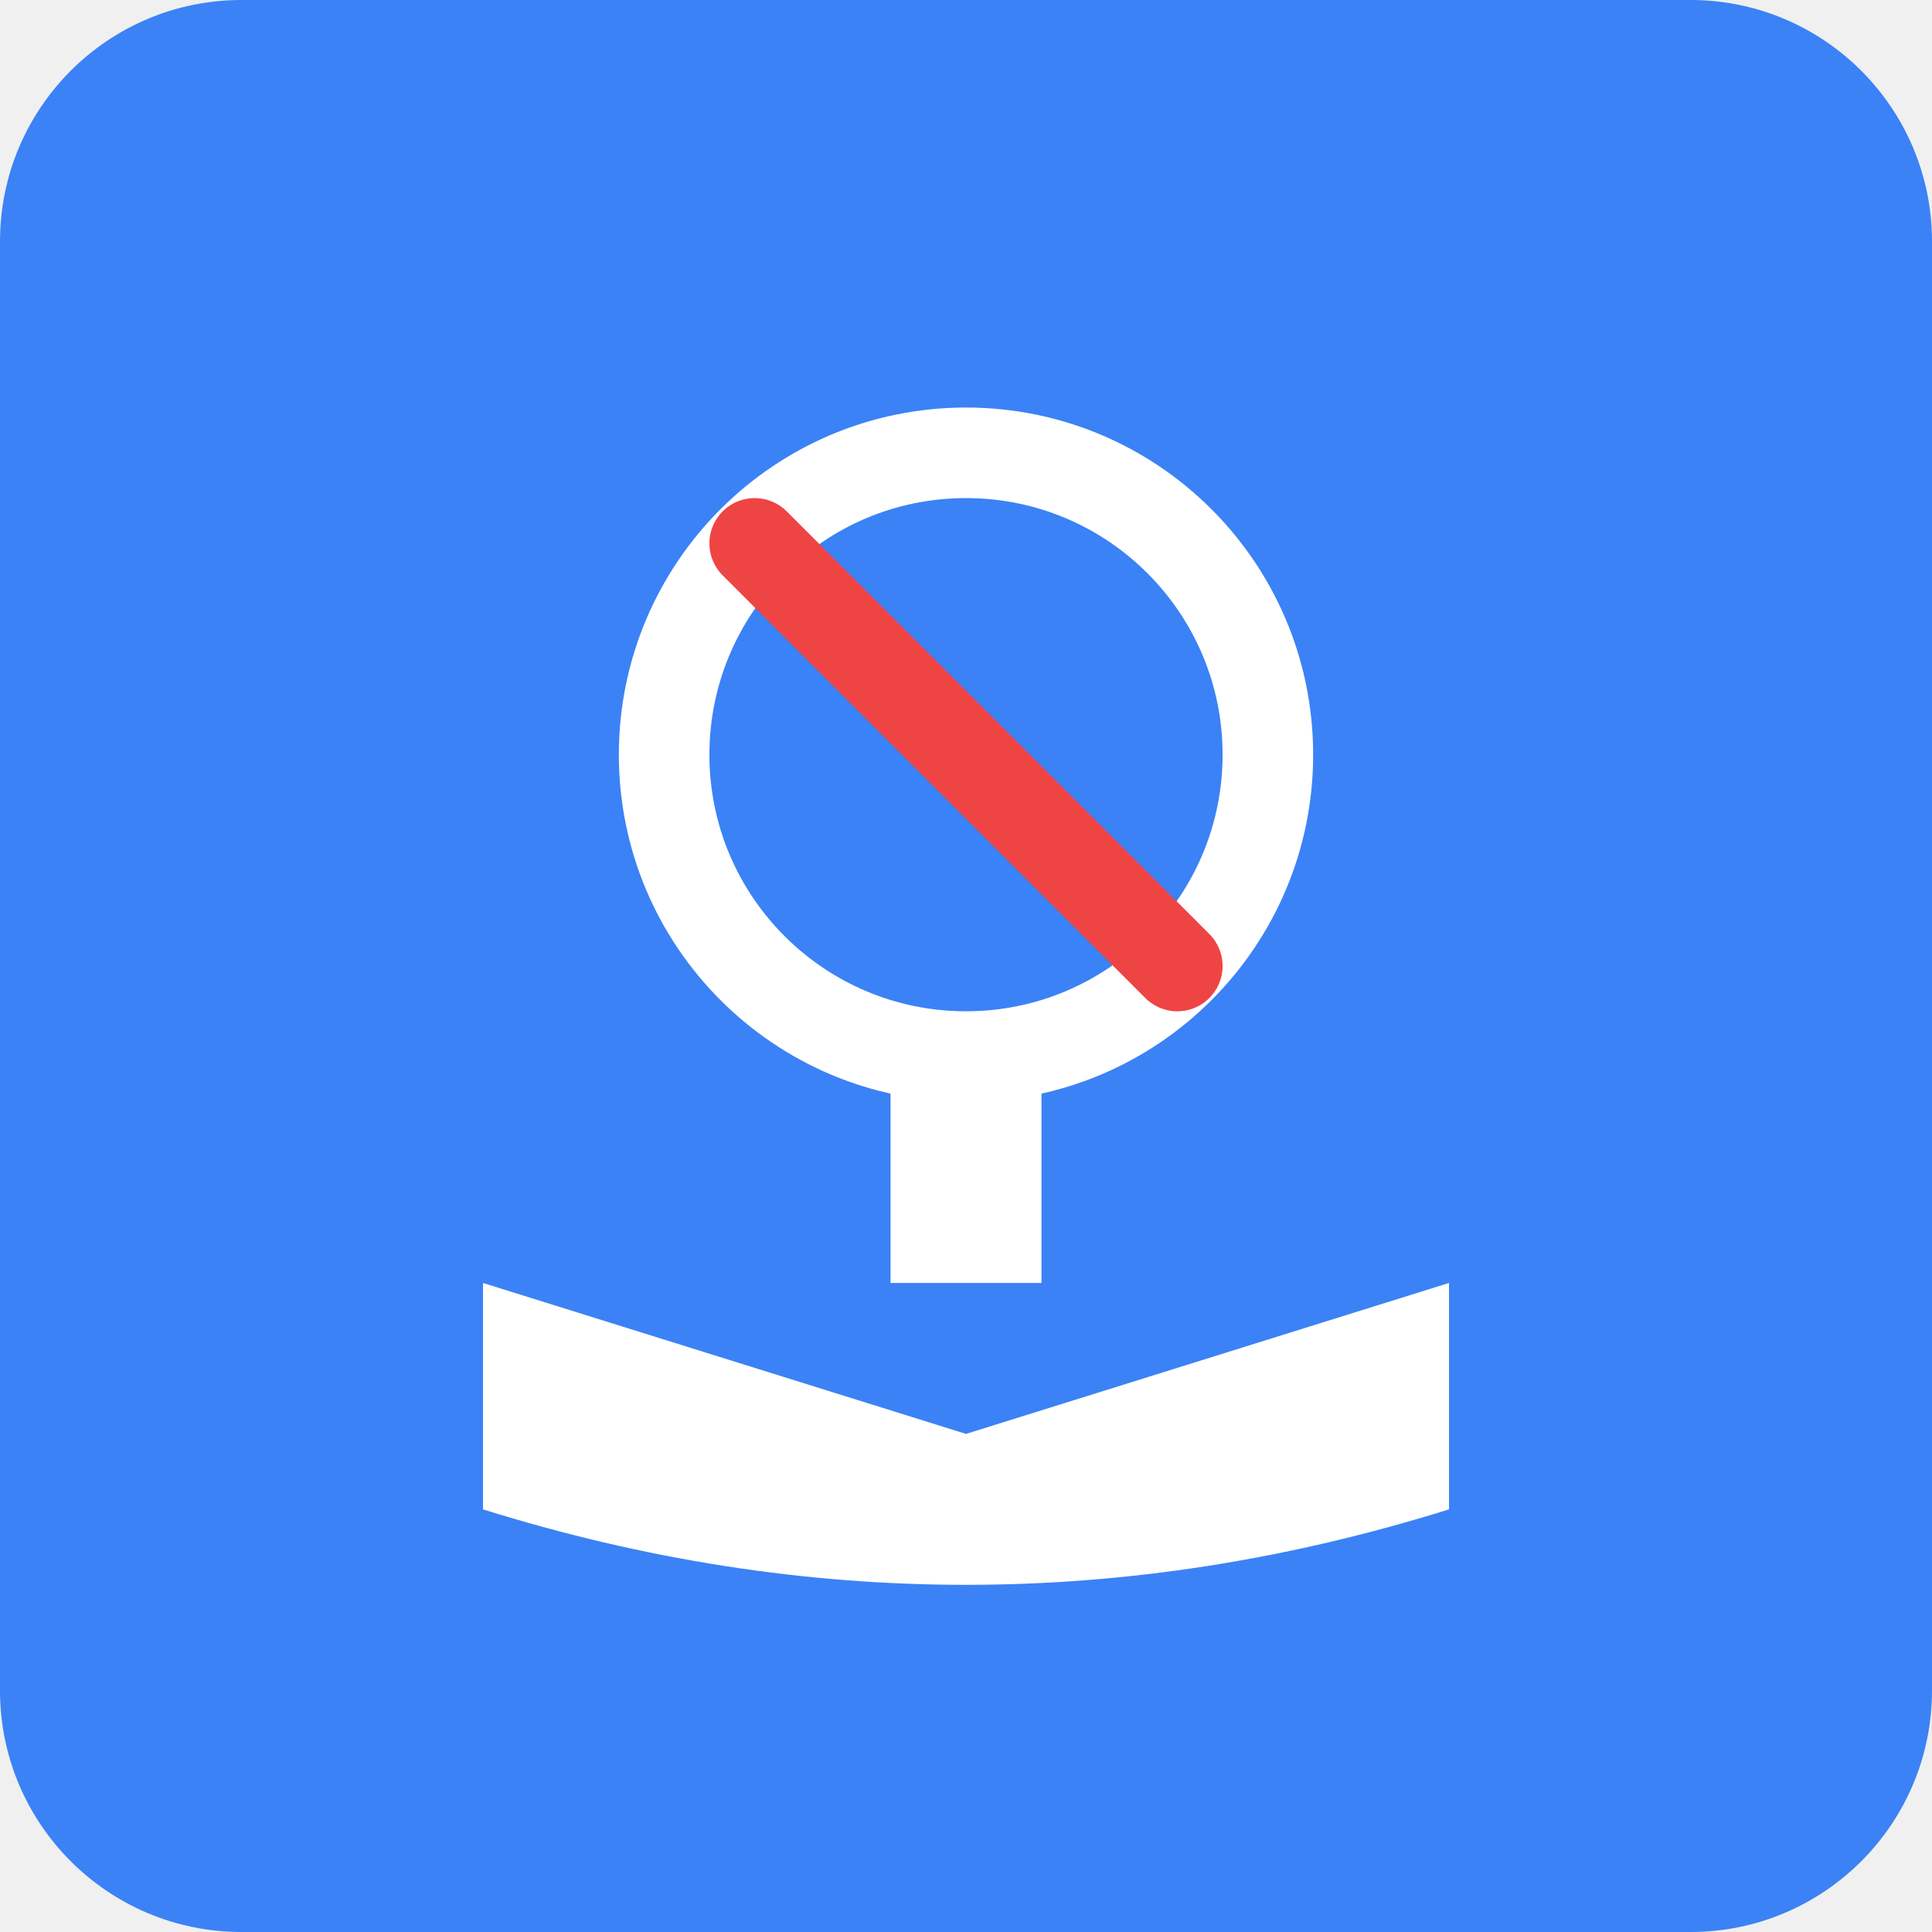
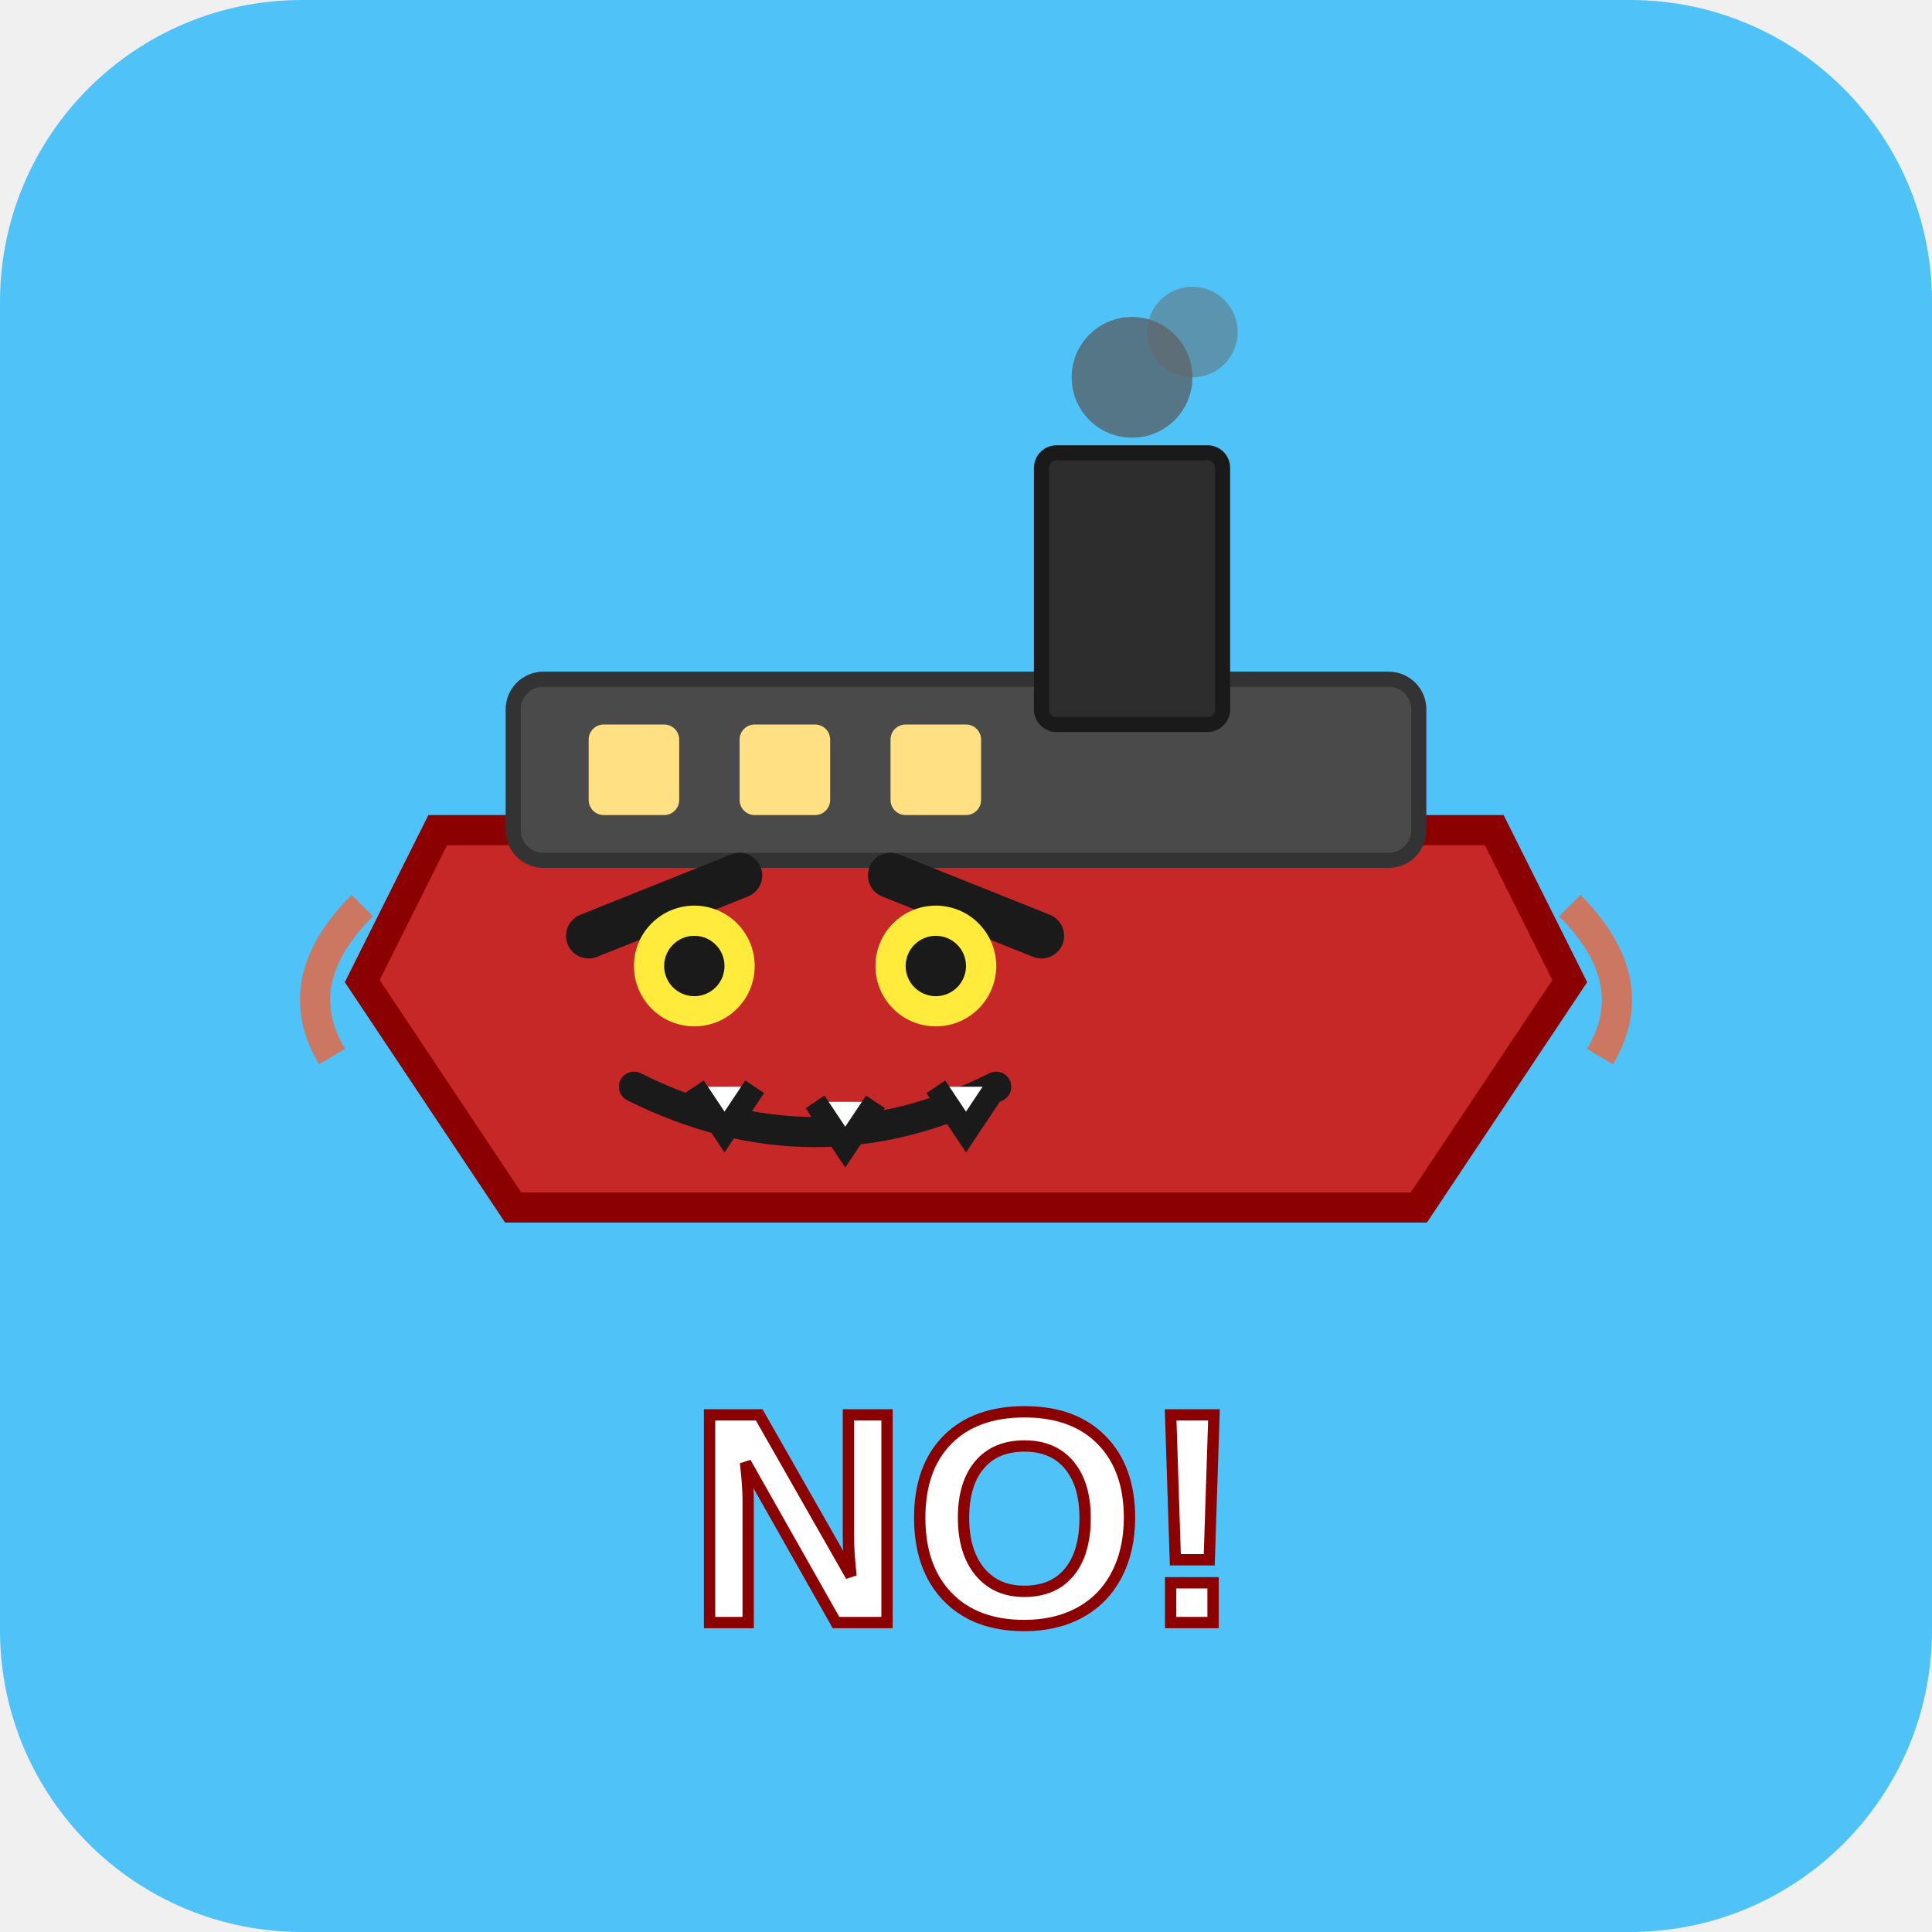
<svg xmlns="http://www.w3.org/2000/svg" viewBox="0 0 512 512">
-   <rect width="512" height="512" rx="64" fill="#3b82f6" />
-   <circle cx="256" cy="200" r="80" fill="none" stroke="#fff" stroke-width="24" />
-   <line x1="200" y1="144" x2="312" y2="256" stroke="#ef4444" stroke-width="24" stroke-linecap="round" />
-   <path d="M128 340 L256 380 L384 340 L384 400 Q256 440 128 400 Z" fill="#fff" />
-   <rect x="236" y="280" width="40" height="60" fill="#fff" />
+   <rect width="512" height="512" rx="80" fill="#4FC3F7" />
+   <g transform="translate(56, 80) scale(4)">
+     <path d="M10 45 L20 60 L80 60 L90 45 L85 35 L15 35 Z" fill="#C62828" stroke="#8B0000" stroke-width="2" />
+     <rect x="20" y="25" width="60" height="12" rx="2" fill="#4A4A4A" stroke="#333" stroke-width="1" />
+     <rect x="55" y="10" width="12" height="18" rx="1" fill="#2D2D2D" stroke="#1a1a1a" stroke-width="1" />
+     <circle cx="61" cy="5" r="4" fill="#555" opacity="0.7" />
+     <circle cx="65" cy="2" r="3" fill="#666" opacity="0.5" />
+     <rect x="25" y="28" width="6" height="6" rx="1" fill="#FFE082" />
+     <rect x="35" y="28" width="6" height="6" rx="1" fill="#FFE082" />
+     <rect x="45" y="28" width="6" height="6" rx="1" fill="#FFE082" />
+     <path d="M25 42 L35 38" stroke="#1a1a1a" stroke-width="3" stroke-linecap="round" />
+     <path d="M45 38 L55 42" stroke="#1a1a1a" stroke-width="3" stroke-linecap="round" />
+     <circle cx="32" cy="44" r="4" fill="#FFEB3B" />
+     <circle cx="32" cy="44" r="2" fill="#1a1a1a" />
+     <circle cx="48" cy="44" r="4" fill="#FFEB3B" />
+     <circle cx="48" cy="44" r="2" fill="#1a1a1a" />
+     <path d="M28 52 Q40 58 52 52" stroke="#1a1a1a" stroke-width="2" fill="none" stroke-linecap="round" />
+     <path d="M32 52 L34 55 L36 52" stroke="#1a1a1a" stroke-width="1.5" fill="white" />
+     <path d="M40 53 L42 56 L44 53" stroke="#1a1a1a" stroke-width="1.5" fill="white" />
+     <path d="M48 52 L50 55 L52 52" stroke="#1a1a1a" stroke-width="1.5" fill="white" />
+     <path d="M8 50 Q5 45 10 40" stroke="#FF5722" stroke-width="2" fill="none" opacity="0.7" />
+     <path d="M92 50 Q95 45 90 40" stroke="#FF5722" stroke-width="2" fill="none" opacity="0.7" />
+   </g>
+   <text x="256" y="430" text-anchor="middle" font-size="80" font-family="Fredoka, Arial, sans-serif" font-weight="bold" fill="white" stroke="#8B0000" stroke-width="3">NO!</text>
</svg>
